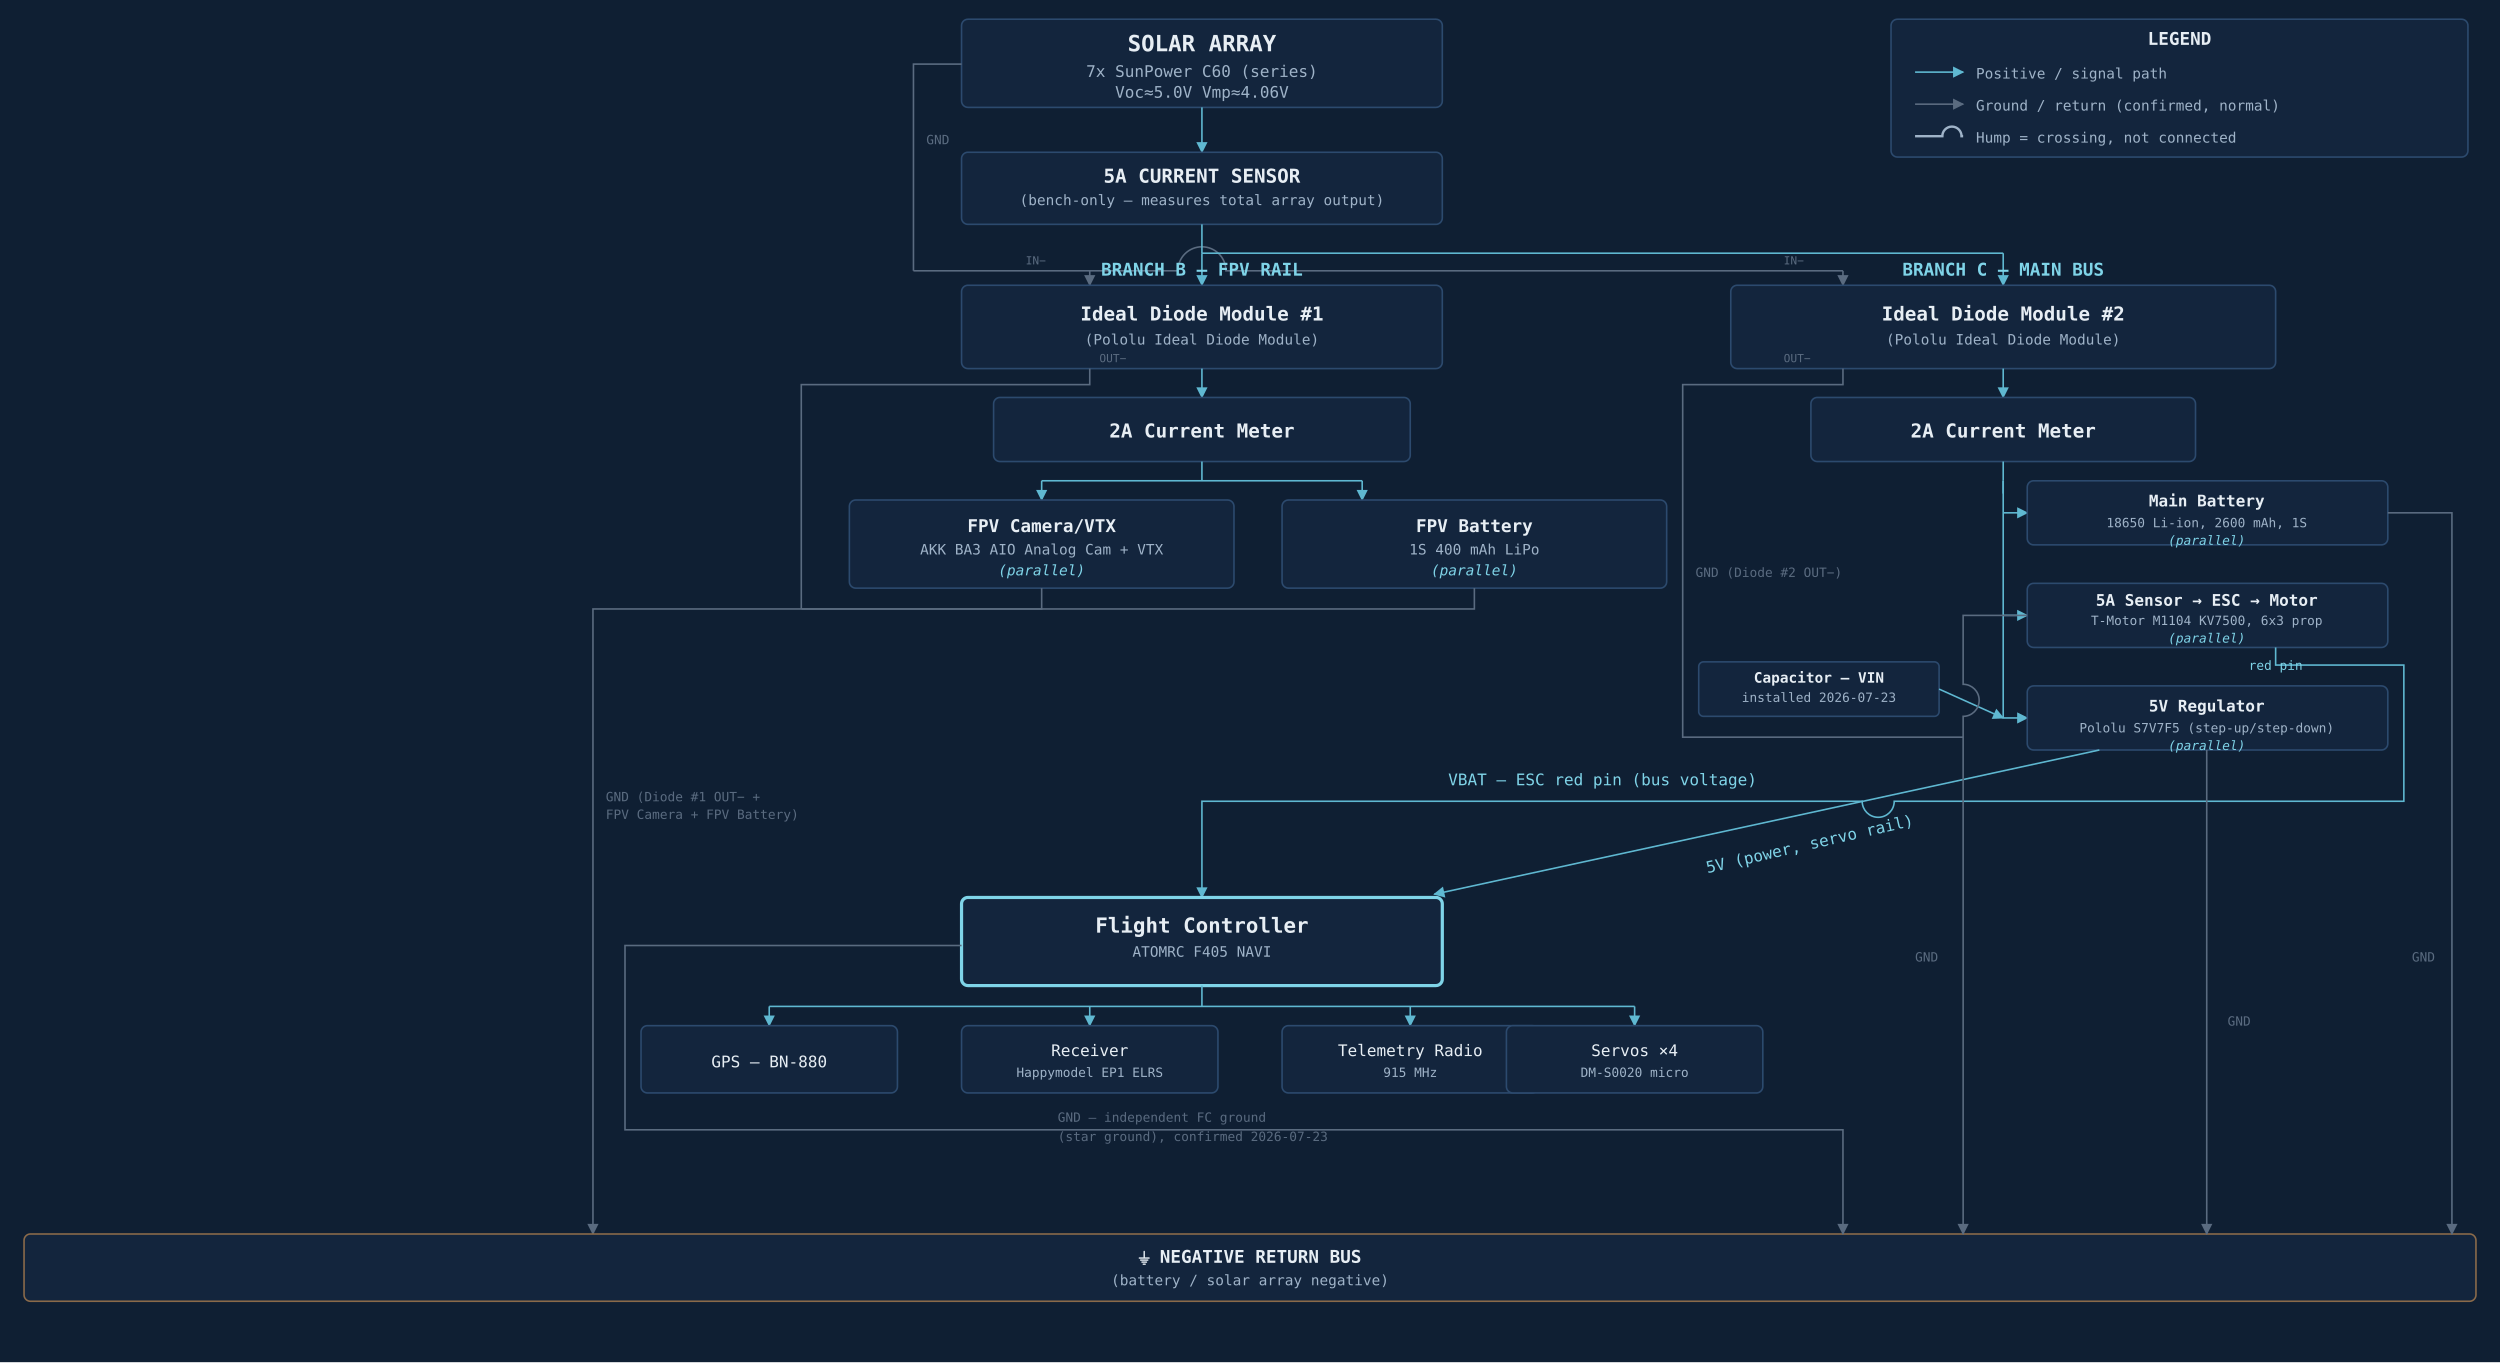
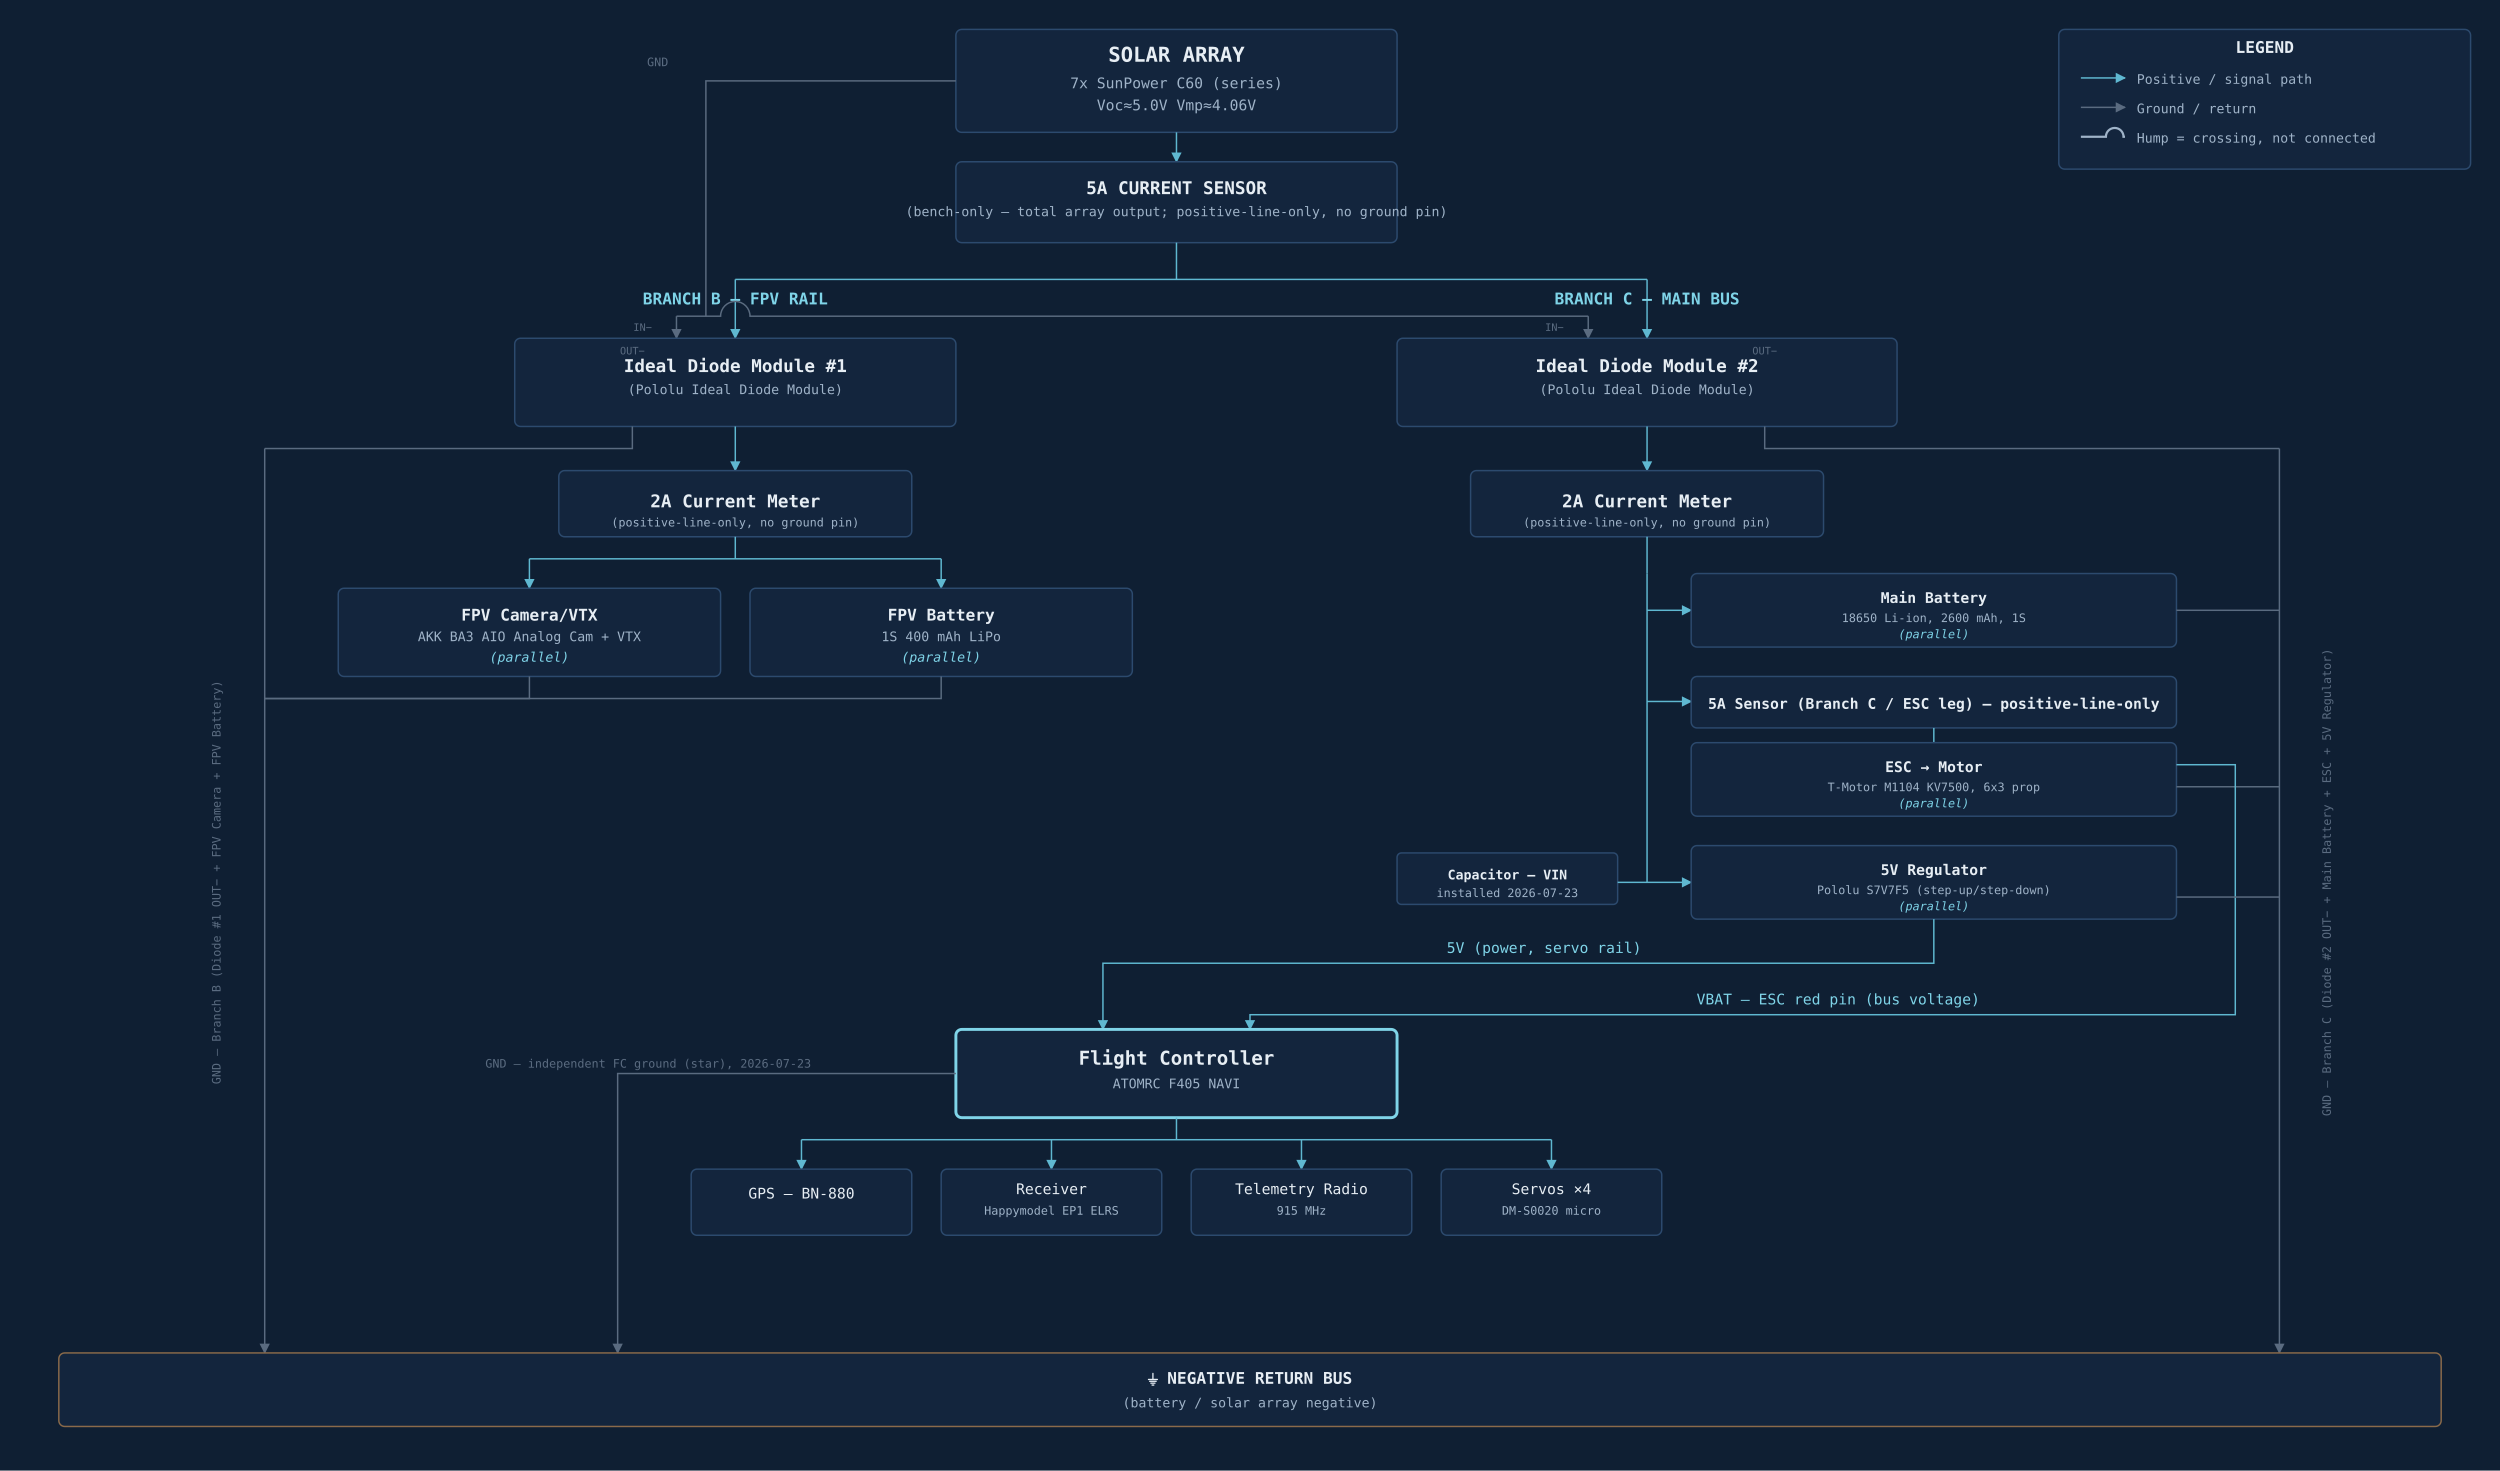
- <svg xmlns="http://www.w3.org/2000/svg" viewBox="0 0 1560 850" font-family="Menlo, Consolas, monospace">
+ <svg xmlns="http://www.w3.org/2000/svg" viewBox="0 0 1700 1000" font-family="Menlo, Consolas, monospace">
  <defs>
    <marker id="arrow" viewBox="0 0 10 10" refX="9" refY="5" markerWidth="7" markerHeight="7" orient="auto-start-reverse">
      <path d="M 0 0 L 10 5 L 0 10 z" fill="#5fb8d1" />
    </marker>
    <marker id="arrow-gray" viewBox="0 0 10 10" refX="9" refY="5" markerWidth="7" markerHeight="7" orient="auto-start-reverse">
      <path d="M 0 0 L 10 5 L 0 10 z" fill="#5a6b80" />
    </marker>
  </defs>
-   <rect x="0" y="0" width="1560" height="850" fill="#0f1f33" />
-   <rect x="1180" y="12" width="360" height="86" rx="4" fill="#13253d" stroke="#2c4a6e" />
-   <text x="1360" y="28" fill="#e7eef4" font-size="11" font-weight="bold" text-anchor="middle">LEGEND</text>
-   <line x1="1195" y1="45" x2="1225" y2="45" stroke="#5fb8d1" marker-end="url(#arrow)" />
-   <text x="1233" y="49" fill="#9fb3c8" font-size="9">Positive / signal path</text>
-   <line x1="1195" y1="65" x2="1225" y2="65" stroke="#5a6b80" marker-end="url(#arrow-gray)" />
-   <text x="1233" y="69" fill="#9fb3c8" font-size="9">Ground / return (confirmed, normal)</text>
-   <path d="M 1195 85 L 1212 85 A 6,6 0 0 1 1224 85 L 1225 85" fill="none" stroke="#9fb3c8" stroke-width="1.5" />
-   <text x="1233" y="89" fill="#9fb3c8" font-size="9">Hump = crossing, not connected</text>
-   <rect x="600" y="12" width="300" height="55" rx="4" fill="#13253d" stroke="#2c4a6e" />
-   <text x="750" y="32" fill="#e7eef4" font-size="14" font-weight="bold" text-anchor="middle">SOLAR ARRAY</text>
-   <text x="750" y="48" fill="#9fb3c8" font-size="10" text-anchor="middle">7x SunPower C60 (series)</text>
-   <text x="750" y="61" fill="#9fb3c8" font-size="10" text-anchor="middle">Voc≈5.0V  Vmp≈4.06V</text>
-   <line x1="750" y1="67" x2="750" y2="95" stroke="#5fb8d1" marker-end="url(#arrow)" />
-   <polyline points="600,40 570,40 570,169" fill="none" stroke="#5a6b80" />
-   <text x="578" y="90" fill="#5a6b80" font-size="8">GND</text>
-   <path d="M 570,169 L 735,169 A 8,8 0 0 1 765,169 L 1150,169" fill="none" stroke="#5a6b80" />
-   <line x1="680" y1="169" x2="680" y2="178" stroke="#5a6b80" marker-end="url(#arrow-gray)" />
-   <text x="640" y="165" fill="#5a6b80" font-size="7">IN−</text>
-   <line x1="1150" y1="169" x2="1150" y2="178" stroke="#5a6b80" marker-end="url(#arrow-gray)" />
-   <text x="1113" y="165" fill="#5a6b80" font-size="7">IN−</text>
-   <rect x="600" y="95" width="300" height="45" rx="4" fill="#13253d" stroke="#2c4a6e" />
-   <text x="750" y="114" fill="#e7eef4" font-size="12" font-weight="bold" text-anchor="middle">5A CURRENT SENSOR</text>
-   <text x="750" y="128" fill="#9fb3c8" font-size="9" text-anchor="middle">(bench-only — measures total array output)</text>
-   <line x1="750" y1="140" x2="750" y2="158" stroke="#5fb8d1" />
-   <line x1="750" y1="158" x2="1250" y2="158" stroke="#5fb8d1" />
-   <line x1="750" y1="158" x2="750" y2="178" stroke="#5fb8d1" marker-end="url(#arrow)" />
-   <line x1="1250" y1="158" x2="1250" y2="178" stroke="#5fb8d1" marker-end="url(#arrow)" />
-   <text x="750" y="172" fill="#7fd4e8" font-size="11" font-weight="bold" text-anchor="middle">BRANCH B — FPV RAIL</text>
-   <text x="1250" y="172" fill="#7fd4e8" font-size="11" font-weight="bold" text-anchor="middle">BRANCH C — MAIN BUS</text>
-   <rect x="600" y="178" width="300" height="52" rx="4" fill="#13253d" stroke="#2c4a6e" />
-   <text x="750" y="200" fill="#e7eef4" font-size="12" font-weight="bold" text-anchor="middle">Ideal Diode Module #1</text>
-   <text x="750" y="215" fill="#9fb3c8" font-size="9" text-anchor="middle">(Pololu Ideal Diode Module)</text>
-   <line x1="750" y1="230" x2="750" y2="248" stroke="#5fb8d1" marker-end="url(#arrow)" />
-   <text x="686" y="226" fill="#5a6b80" font-size="7">OUT−</text>
-   <path d="M 680,230 L 680,240 L 500,240 L 500,380" fill="none" stroke="#5a6b80" />
-   <rect x="620" y="248" width="260" height="40" rx="4" fill="#13253d" stroke="#2c4a6e" />
-   <text x="750" y="273" fill="#e7eef4" font-size="12" font-weight="bold" text-anchor="middle">2A Current Meter</text>
-   <line x1="750" y1="288" x2="750" y2="300" stroke="#5fb8d1" />
-   <line x1="650" y1="300" x2="850" y2="300" stroke="#5fb8d1" />
-   <line x1="650" y1="300" x2="650" y2="312" stroke="#5fb8d1" marker-end="url(#arrow)" />
-   <line x1="850" y1="300" x2="850" y2="312" stroke="#5fb8d1" marker-end="url(#arrow)" />
-   <rect x="530" y="312" width="240" height="55" rx="4" fill="#13253d" stroke="#2c4a6e" />
-   <text x="650" y="332" fill="#e7eef4" font-size="11" font-weight="bold" text-anchor="middle">FPV Camera/VTX</text>
-   <text x="650" y="346" fill="#9fb3c8" font-size="9" text-anchor="middle">AKK BA3 AIO Analog Cam + VTX</text>
-   <text x="650" y="359" fill="#7fd4e8" font-size="9" font-style="italic" text-anchor="middle">(parallel)</text>
-   <rect x="800" y="312" width="240" height="55" rx="4" fill="#13253d" stroke="#2c4a6e" />
-   <text x="920" y="332" fill="#e7eef4" font-size="11" font-weight="bold" text-anchor="middle">FPV Battery</text>
-   <text x="920" y="346" fill="#9fb3c8" font-size="9" text-anchor="middle">1S 400 mAh LiPo</text>
-   <text x="920" y="359" fill="#7fd4e8" font-size="9" font-style="italic" text-anchor="middle">(parallel)</text>
-   <polyline points="650,367 650,380 500,380" fill="none" stroke="#5a6b80" />
-   <polyline points="920,367 920,380 500,380" fill="none" stroke="#5a6b80" />
-   <polyline points="500,380 370,380 370,770" fill="none" stroke="#5a6b80" marker-end="url(#arrow-gray)" />
-   <text x="378" y="500" fill="#5a6b80" font-size="8">GND (Diode #1 OUT− +</text>
-   <text x="378" y="511" fill="#5a6b80" font-size="8">FPV Camera + FPV Battery)</text>
-   <rect x="1080" y="178" width="340" height="52" rx="4" fill="#13253d" stroke="#2c4a6e" />
-   <text x="1250" y="200" fill="#e7eef4" font-size="12" font-weight="bold" text-anchor="middle">Ideal Diode Module #2</text>
-   <text x="1250" y="215" fill="#9fb3c8" font-size="9" text-anchor="middle">(Pololu Ideal Diode Module)</text>
-   <line x1="1250" y1="230" x2="1250" y2="248" stroke="#5fb8d1" marker-end="url(#arrow)" />
-   <text x="1113" y="226" fill="#5a6b80" font-size="7">OUT−</text>
-   <path d="M 1150,230 L 1150,240 L 1050,240 L 1050,460 L 1225,460" fill="none" stroke="#5a6b80" />
-   <text x="1058" y="360" fill="#5a6b80" font-size="8">GND (Diode #2 OUT−)</text>
-   <rect x="1130" y="248" width="240" height="40" rx="4" fill="#13253d" stroke="#2c4a6e" />
-   <text x="1250" y="273" fill="#e7eef4" font-size="12" font-weight="bold" text-anchor="middle">2A Current Meter</text>
-   <line x1="1250" y1="288" x2="1250" y2="300" stroke="#5fb8d1" />
-   <line x1="1250" y1="300" x2="1250" y2="308" stroke="#5fb8d1" />
-   <line x1="1250" y1="300" x2="1250" y2="448" stroke="#5fb8d1" />
-   <line x1="1250" y1="320" x2="1265" y2="320" stroke="#5fb8d1" marker-end="url(#arrow)" />
-   <line x1="1250" y1="384" x2="1265" y2="384" stroke="#5fb8d1" marker-end="url(#arrow)" />
-   <line x1="1250" y1="448" x2="1265" y2="448" stroke="#5fb8d1" marker-end="url(#arrow)" />
-   <rect x="1265" y="300" width="225" height="40" rx="4" fill="#13253d" stroke="#2c4a6e" />
-   <text x="1377" y="316" fill="#e7eef4" font-size="10" font-weight="bold" text-anchor="middle">Main Battery</text>
-   <text x="1377" y="329" fill="#9fb3c8" font-size="8" text-anchor="middle">18650 Li-ion, 2600 mAh, 1S</text>
-   <text x="1377" y="340" fill="#7fd4e8" font-size="8" font-style="italic" text-anchor="middle">(parallel)</text>
-   <rect x="1265" y="364" width="225" height="40" rx="4" fill="#13253d" stroke="#2c4a6e" />
-   <text x="1377" y="378" fill="#e7eef4" font-size="10" font-weight="bold" text-anchor="middle">5A Sensor → ESC → Motor</text>
-   <text x="1377" y="390" fill="#9fb3c8" font-size="8" text-anchor="middle">T-Motor M1104 KV7500, 6x3 prop</text>
-   <text x="1377" y="401" fill="#7fd4e8" font-size="8" font-style="italic" text-anchor="middle">(parallel)</text>
-   <path d="M 1420,404 L 1420,415 L 1500,415 L 1500,500 L 1182,500 A 10,10 0 0 1 1162,500 L 750,500 L 750,560" fill="none" stroke="#5fb8d1" marker-end="url(#arrow)" />
-   <text x="1000" y="490" fill="#7fd4e8" font-size="10" text-anchor="middle">VBAT — ESC red pin (bus voltage)</text>
-   <text x="1420" y="418" fill="#7fd4e8" font-size="8" text-anchor="middle">red pin</text>
-   <rect x="1060" y="413" width="150" height="34" rx="3" fill="#13253d" stroke="#2c4a6e" />
-   <text x="1135" y="426" fill="#e7eef4" font-size="9" font-weight="bold" text-anchor="middle">Capacitor — VIN</text>
-   <text x="1135" y="438" fill="#9fb3c8" font-size="8" text-anchor="middle">installed 2026-07-23</text>
-   <line x1="1210" y1="430" x2="1250" y2="448" stroke="#5fb8d1" marker-end="url(#arrow)" />
-   <rect x="1265" y="428" width="225" height="40" rx="4" fill="#13253d" stroke="#2c4a6e" />
-   <text x="1377" y="444" fill="#e7eef4" font-size="10" font-weight="bold" text-anchor="middle">5V Regulator</text>
-   <text x="1377" y="457" fill="#9fb3c8" font-size="8" text-anchor="middle">Pololu S7V7F5 (step-up/step-down)</text>
-   <text x="1377" y="468" fill="#7fd4e8" font-size="8" font-style="italic" text-anchor="middle">(parallel)</text>
-   <line x1="1310" y1="468" x2="895" y2="558" stroke="#5fb8d1" marker-end="url(#arrow)" />
-   <text x="1130" y="530" fill="#7fd4e8" font-size="10" text-anchor="middle" transform="rotate(-13 1130 530)">5V (power, servo rail)</text>
-   <rect x="600" y="560" width="300" height="55" rx="4" fill="#13253d" stroke="#7fd4e8" stroke-width="2" />
-   <text x="750" y="582" fill="#e7eef4" font-size="13" font-weight="bold" text-anchor="middle">Flight Controller</text>
-   <text x="750" y="597" fill="#9fb3c8" font-size="9" text-anchor="middle">ATOMRC F405 NAVI</text>
-   <line x1="750" y1="615" x2="750" y2="628" stroke="#5fb8d1" />
-   <line x1="480" y1="628" x2="1020" y2="628" stroke="#5fb8d1" />
-   <line x1="480" y1="628" x2="480" y2="640" stroke="#5fb8d1" marker-end="url(#arrow)" />
-   <line x1="680" y1="628" x2="680" y2="640" stroke="#5fb8d1" marker-end="url(#arrow)" />
-   <line x1="880" y1="628" x2="880" y2="640" stroke="#5fb8d1" marker-end="url(#arrow)" />
-   <line x1="1020" y1="628" x2="1020" y2="640" stroke="#5fb8d1" marker-end="url(#arrow)" />
-   <rect x="400" y="640" width="160" height="42" rx="4" fill="#13253d" stroke="#2c4a6e" />
-   <text x="480" y="666" fill="#e7eef4" font-size="10" text-anchor="middle">GPS — BN-880</text>
-   <rect x="600" y="640" width="160" height="42" rx="4" fill="#13253d" stroke="#2c4a6e" />
-   <text x="680" y="659" fill="#e7eef4" font-size="10" text-anchor="middle">Receiver</text>
-   <text x="680" y="672" fill="#9fb3c8" font-size="8" text-anchor="middle">Happymodel EP1 ELRS</text>
-   <rect x="800" y="640" width="160" height="42" rx="4" fill="#13253d" stroke="#2c4a6e" />
-   <text x="880" y="659" fill="#e7eef4" font-size="10" text-anchor="middle">Telemetry Radio</text>
-   <text x="880" y="672" fill="#9fb3c8" font-size="8" text-anchor="middle">915 MHz</text>
-   <rect x="940" y="640" width="160" height="42" rx="4" fill="#13253d" stroke="#2c4a6e" />
-   <text x="1020" y="659" fill="#e7eef4" font-size="10" text-anchor="middle">Servos ×4</text>
-   <text x="1020" y="672" fill="#9fb3c8" font-size="8" text-anchor="middle">DM-S0020 micro</text>
-   <rect x="15" y="770" width="1530" height="42" rx="4" fill="#13253d" stroke="#8a6a4a" />
-   <text x="780" y="788" fill="#e7eef4" font-size="11" font-weight="bold" text-anchor="middle">⏚ NEGATIVE RETURN BUS</text>
-   <text x="780" y="802" fill="#9fb3c8" font-size="9" text-anchor="middle">(battery / solar array negative)</text>
-   <line x1="1377" y1="468" x2="1377" y2="770" stroke="#5a6b80" marker-end="url(#arrow-gray)" />
-   <text x="1390" y="640" fill="#5a6b80" font-size="8">GND</text>
-   <path d="M 1265,384 L 1225,384 L 1225,427 A 10,10 0 0 1 1225,447 L 1225,770" fill="none" stroke="#5a6b80" marker-end="url(#arrow-gray)" />
-   <text x="1195" y="600" fill="#5a6b80" font-size="8">GND</text>
-   <polyline points="1490,320 1530,320 1530,770" fill="none" stroke="#5a6b80" marker-end="url(#arrow-gray)" />
-   <text x="1505" y="600" fill="#5a6b80" font-size="8">GND</text>
-   <polyline points="600,590 390,590 390,705 1150,705 1150,770" fill="none" stroke="#5a6b80" marker-end="url(#arrow-gray)" />
-   <text x="660" y="700" fill="#5a6b80" font-size="8">GND — independent FC ground</text>
-   <text x="660" y="712" fill="#5a6b80" font-size="8">(star ground), confirmed 2026-07-23</text>
+   <rect x="0" y="0" width="1700" height="1000" fill="#0f1f33" />
+   <rect x="1400" y="20" width="280" height="95" rx="4" fill="#13253d" stroke="#2c4a6e" />
+   <text x="1540" y="36" fill="#e7eef4" font-size="11" font-weight="bold" text-anchor="middle">LEGEND</text>
+   <line x1="1415" y1="53" x2="1445" y2="53" stroke="#5fb8d1" marker-end="url(#arrow)" />
+   <text x="1453" y="57" fill="#9fb3c8" font-size="9">Positive / signal path</text>
+   <line x1="1415" y1="73" x2="1445" y2="73" stroke="#5a6b80" marker-end="url(#arrow-gray)" />
+   <text x="1453" y="77" fill="#9fb3c8" font-size="9">Ground / return</text>
+   <path d="M 1415 93 L 1432 93 A 6,6 0 0 1 1444 93 L 1445 93" fill="none" stroke="#9fb3c8" stroke-width="1.5" />
+   <text x="1453" y="97" fill="#9fb3c8" font-size="9">Hump = crossing, not connected</text>
+   <rect x="650" y="20" width="300" height="70" rx="4" fill="#13253d" stroke="#2c4a6e" />
+   <text x="800" y="42" fill="#e7eef4" font-size="14" font-weight="bold" text-anchor="middle">SOLAR ARRAY</text>
+   <text x="800" y="60" fill="#9fb3c8" font-size="10" text-anchor="middle">7x SunPower C60 (series)</text>
+   <text x="800" y="75" fill="#9fb3c8" font-size="10" text-anchor="middle">Voc≈5.0V  Vmp≈4.06V</text>
+   <line x1="800" y1="90" x2="800" y2="110" stroke="#5fb8d1" marker-end="url(#arrow)" />
+   <polyline points="650,55 480,55 480,215" fill="none" stroke="#5a6b80" />
+   <text x="440" y="45" fill="#5a6b80" font-size="8">GND</text>
+   <rect x="650" y="110" width="300" height="55" rx="4" fill="#13253d" stroke="#2c4a6e" />
+   <text x="800" y="132" fill="#e7eef4" font-size="12" font-weight="bold" text-anchor="middle">5A CURRENT SENSOR</text>
+   <text x="800" y="147" fill="#9fb3c8" font-size="9" text-anchor="middle">(bench-only — total array output; positive-line-only, no ground pin)</text>
+   <line x1="800" y1="165" x2="800" y2="190" stroke="#5fb8d1" />
+   <line x1="500" y1="190" x2="1120" y2="190" stroke="#5fb8d1" />
+   <line x1="500" y1="190" x2="500" y2="230" stroke="#5fb8d1" marker-end="url(#arrow)" />
+   <line x1="1120" y1="190" x2="1120" y2="230" stroke="#5fb8d1" marker-end="url(#arrow)" />
+   <text x="500" y="207" fill="#7fd4e8" font-size="11" font-weight="bold" text-anchor="middle">BRANCH B — FPV RAIL</text>
+   <text x="1120" y="207" fill="#7fd4e8" font-size="11" font-weight="bold" text-anchor="middle">BRANCH C — MAIN BUS</text>
+   <path d="M 460,215 L 490,215 A 10,10 0 0 1 510,215 L 1080,215" fill="none" stroke="#5a6b80" />
+   <line x1="460" y1="215" x2="460" y2="230" stroke="#5a6b80" marker-end="url(#arrow-gray)" />
+   <text x="437" y="225" fill="#5a6b80" font-size="7" text-anchor="middle">IN−</text>
+   <line x1="1080" y1="215" x2="1080" y2="230" stroke="#5a6b80" marker-end="url(#arrow-gray)" />
+   <text x="1057" y="225" fill="#5a6b80" font-size="7" text-anchor="middle">IN−</text>
+   <rect x="350" y="230" width="300" height="60" rx="4" fill="#13253d" stroke="#2c4a6e" />
+   <text x="500" y="253" fill="#e7eef4" font-size="12" font-weight="bold" text-anchor="middle">Ideal Diode Module #1</text>
+   <text x="500" y="268" fill="#9fb3c8" font-size="9" text-anchor="middle">(Pololu Ideal Diode Module)</text>
+   <text x="430" y="241" fill="#5a6b80" font-size="7" text-anchor="middle">OUT−</text>
+   <line x1="500" y1="290" x2="500" y2="320" stroke="#5fb8d1" marker-end="url(#arrow)" />
+   <path d="M 430,290 L 430,305 L 180,305" fill="none" stroke="#5a6b80" />
+   <rect x="380" y="320" width="240" height="45" rx="4" fill="#13253d" stroke="#2c4a6e" />
+   <text x="500" y="345" fill="#e7eef4" font-size="12" font-weight="bold" text-anchor="middle">2A Current Meter</text>
+   <text x="500" y="358" fill="#9fb3c8" font-size="8" text-anchor="middle">(positive-line-only, no ground pin)</text>
+   <line x1="500" y1="365" x2="500" y2="380" stroke="#5fb8d1" />
+   <line x1="360" y1="380" x2="640" y2="380" stroke="#5fb8d1" />
+   <line x1="360" y1="380" x2="360" y2="400" stroke="#5fb8d1" marker-end="url(#arrow)" />
+   <line x1="640" y1="380" x2="640" y2="400" stroke="#5fb8d1" marker-end="url(#arrow)" />
+   <rect x="230" y="400" width="260" height="60" rx="4" fill="#13253d" stroke="#2c4a6e" />
+   <text x="360" y="422" fill="#e7eef4" font-size="11" font-weight="bold" text-anchor="middle">FPV Camera/VTX</text>
+   <text x="360" y="436" fill="#9fb3c8" font-size="9" text-anchor="middle">AKK BA3 AIO Analog Cam + VTX</text>
+   <text x="360" y="450" fill="#7fd4e8" font-size="9" font-style="italic" text-anchor="middle">(parallel)</text>
+   <rect x="510" y="400" width="260" height="60" rx="4" fill="#13253d" stroke="#2c4a6e" />
+   <text x="640" y="422" fill="#e7eef4" font-size="11" font-weight="bold" text-anchor="middle">FPV Battery</text>
+   <text x="640" y="436" fill="#9fb3c8" font-size="9" text-anchor="middle">1S 400 mAh LiPo</text>
+   <text x="640" y="450" fill="#7fd4e8" font-size="9" font-style="italic" text-anchor="middle">(parallel)</text>
+   <path d="M 360,460 L 360,475 L 180,475" fill="none" stroke="#5a6b80" />
+   <path d="M 640,460 L 640,475 L 180,475" fill="none" stroke="#5a6b80" />
+   <line x1="180" y1="305" x2="180" y2="920" stroke="#5a6b80" marker-end="url(#arrow-gray)" />
+   <text x="150" y="600" fill="#5a6b80" font-size="8" text-anchor="middle" transform="rotate(-90 150 600)">GND — Branch B (Diode #1 OUT− + FPV Camera + FPV Battery)</text>
+   <rect x="950" y="230" width="340" height="60" rx="4" fill="#13253d" stroke="#2c4a6e" />
+   <text x="1120" y="253" fill="#e7eef4" font-size="12" font-weight="bold" text-anchor="middle">Ideal Diode Module #2</text>
+   <text x="1120" y="268" fill="#9fb3c8" font-size="9" text-anchor="middle">(Pololu Ideal Diode Module)</text>
+   <text x="1200" y="241" fill="#5a6b80" font-size="7" text-anchor="middle">OUT−</text>
+   <line x1="1120" y1="290" x2="1120" y2="320" stroke="#5fb8d1" marker-end="url(#arrow)" />
+   <path d="M 1200,290 L 1200,305 L 1550,305" fill="none" stroke="#5a6b80" />
+   <rect x="1000" y="320" width="240" height="45" rx="4" fill="#13253d" stroke="#2c4a6e" />
+   <text x="1120" y="345" fill="#e7eef4" font-size="12" font-weight="bold" text-anchor="middle">2A Current Meter</text>
+   <text x="1120" y="358" fill="#9fb3c8" font-size="8" text-anchor="middle">(positive-line-only, no ground pin)</text>
+   <line x1="1120" y1="365" x2="1120" y2="390" stroke="#5fb8d1" />
+   <line x1="1120" y1="390" x2="1120" y2="600" stroke="#5fb8d1" />
+   <line x1="1120" y1="415" x2="1150" y2="415" stroke="#5fb8d1" marker-end="url(#arrow)" />
+   <line x1="1120" y1="477" x2="1150" y2="477" stroke="#5fb8d1" marker-end="url(#arrow)" />
+   <line x1="1120" y1="600" x2="1150" y2="600" stroke="#5fb8d1" marker-end="url(#arrow)" />
+   <rect x="1150" y="390" width="330" height="50" rx="4" fill="#13253d" stroke="#2c4a6e" />
+   <text x="1315" y="410" fill="#e7eef4" font-size="10" font-weight="bold" text-anchor="middle">Main Battery</text>
+   <text x="1315" y="423" fill="#9fb3c8" font-size="8" text-anchor="middle">18650 Li-ion, 2600 mAh, 1S</text>
+   <text x="1315" y="434" fill="#7fd4e8" font-size="8" font-style="italic" text-anchor="middle">(parallel)</text>
+   <path d="M 1480,415 L 1550,415" fill="none" stroke="#5a6b80" />
+   <rect x="1150" y="460" width="330" height="35" rx="4" fill="#13253d" stroke="#2c4a6e" />
+   <text x="1315" y="482" fill="#e7eef4" font-size="10" font-weight="bold" text-anchor="middle">5A Sensor (Branch C / ESC leg) — positive-line-only</text>
+   <line x1="1315" y1="495" x2="1315" y2="505" stroke="#5fb8d1" />
+   <rect x="1150" y="505" width="330" height="50" rx="4" fill="#13253d" stroke="#2c4a6e" />
+   <text x="1315" y="525" fill="#e7eef4" font-size="10" font-weight="bold" text-anchor="middle">ESC → Motor</text>
+   <text x="1315" y="538" fill="#9fb3c8" font-size="8" text-anchor="middle">T-Motor M1104 KV7500, 6x3 prop</text>
+   <text x="1315" y="549" fill="#7fd4e8" font-size="8" font-style="italic" text-anchor="middle">(parallel)</text>
+   <path d="M 1480,535 L 1550,535" fill="none" stroke="#5a6b80" />
+   <path d="M 1480,520 L 1520,520 L 1520,690 L 850,690 L 850,700" fill="none" stroke="#5fb8d1" marker-end="url(#arrow)" />
+   <text x="1250" y="683" fill="#7fd4e8" font-size="10" text-anchor="middle">VBAT — ESC red pin (bus voltage)</text>
+   <rect x="950" y="580" width="150" height="35" rx="3" fill="#13253d" stroke="#2c4a6e" />
+   <text x="1025" y="598" fill="#e7eef4" font-size="9" font-weight="bold" text-anchor="middle">Capacitor — VIN</text>
+   <text x="1025" y="610" fill="#9fb3c8" font-size="8" text-anchor="middle">installed 2026-07-23</text>
+   <line x1="1100" y1="600" x2="1120" y2="600" stroke="#5fb8d1" />
+   <rect x="1150" y="575" width="330" height="50" rx="4" fill="#13253d" stroke="#2c4a6e" />
+   <text x="1315" y="595" fill="#e7eef4" font-size="10" font-weight="bold" text-anchor="middle">5V Regulator</text>
+   <text x="1315" y="608" fill="#9fb3c8" font-size="8" text-anchor="middle">Pololu S7V7F5 (step-up/step-down)</text>
+   <text x="1315" y="619" fill="#7fd4e8" font-size="8" font-style="italic" text-anchor="middle">(parallel)</text>
+   <path d="M 1480,610 L 1550,610" fill="none" stroke="#5a6b80" />
+   <path d="M 1315,625 L 1315,655 L 750,655 L 750,700" fill="none" stroke="#5fb8d1" marker-end="url(#arrow)" />
+   <text x="1050" y="648" fill="#7fd4e8" font-size="10" text-anchor="middle">5V (power, servo rail)</text>
+   <line x1="1550" y1="305" x2="1550" y2="920" stroke="#5a6b80" marker-end="url(#arrow-gray)" />
+   <text x="1585" y="600" fill="#5a6b80" font-size="8" text-anchor="middle" transform="rotate(-90 1585 600)">GND — Branch C (Diode #2 OUT− + Main Battery + ESC + 5V Regulator)</text>
+   <rect x="650" y="700" width="300" height="60" rx="4" fill="#13253d" stroke="#7fd4e8" stroke-width="2" />
+   <text x="800" y="724" fill="#e7eef4" font-size="13" font-weight="bold" text-anchor="middle">Flight Controller</text>
+   <text x="800" y="740" fill="#9fb3c8" font-size="9" text-anchor="middle">ATOMRC F405 NAVI</text>
+   <path d="M 650,730 L 420,730 L 420,920" fill="none" stroke="#5a6b80" marker-end="url(#arrow-gray)" />
+   <text x="330" y="726" fill="#5a6b80" font-size="8">GND — independent FC ground (star), 2026-07-23</text>
+   <line x1="800" y1="760" x2="800" y2="775" stroke="#5fb8d1" />
+   <line x1="545" y1="775" x2="1055" y2="775" stroke="#5fb8d1" />
+   <line x1="545" y1="775" x2="545" y2="795" stroke="#5fb8d1" marker-end="url(#arrow)" />
+   <line x1="715" y1="775" x2="715" y2="795" stroke="#5fb8d1" marker-end="url(#arrow)" />
+   <line x1="885" y1="775" x2="885" y2="795" stroke="#5fb8d1" marker-end="url(#arrow)" />
+   <line x1="1055" y1="775" x2="1055" y2="795" stroke="#5fb8d1" marker-end="url(#arrow)" />
+   <rect x="470" y="795" width="150" height="45" rx="4" fill="#13253d" stroke="#2c4a6e" />
+   <text x="545" y="815" fill="#e7eef4" font-size="10" text-anchor="middle">GPS — BN-880</text>
+   <rect x="640" y="795" width="150" height="45" rx="4" fill="#13253d" stroke="#2c4a6e" />
+   <text x="715" y="812" fill="#e7eef4" font-size="10" text-anchor="middle">Receiver</text>
+   <text x="715" y="826" fill="#9fb3c8" font-size="8" text-anchor="middle">Happymodel EP1 ELRS</text>
+   <rect x="810" y="795" width="150" height="45" rx="4" fill="#13253d" stroke="#2c4a6e" />
+   <text x="885" y="812" fill="#e7eef4" font-size="10" text-anchor="middle">Telemetry Radio</text>
+   <text x="885" y="826" fill="#9fb3c8" font-size="8" text-anchor="middle">915 MHz</text>
+   <rect x="980" y="795" width="150" height="45" rx="4" fill="#13253d" stroke="#2c4a6e" />
+   <text x="1055" y="812" fill="#e7eef4" font-size="10" text-anchor="middle">Servos ×4</text>
+   <text x="1055" y="826" fill="#9fb3c8" font-size="8" text-anchor="middle">DM-S0020 micro</text>
+   <rect x="40" y="920" width="1620" height="50" rx="4" fill="#13253d" stroke="#8a6a4a" />
+   <text x="850" y="941" fill="#e7eef4" font-size="11" font-weight="bold" text-anchor="middle">⏚ NEGATIVE RETURN BUS</text>
+   <text x="850" y="957" fill="#9fb3c8" font-size="9" text-anchor="middle">(battery / solar array negative)</text>
</svg>
